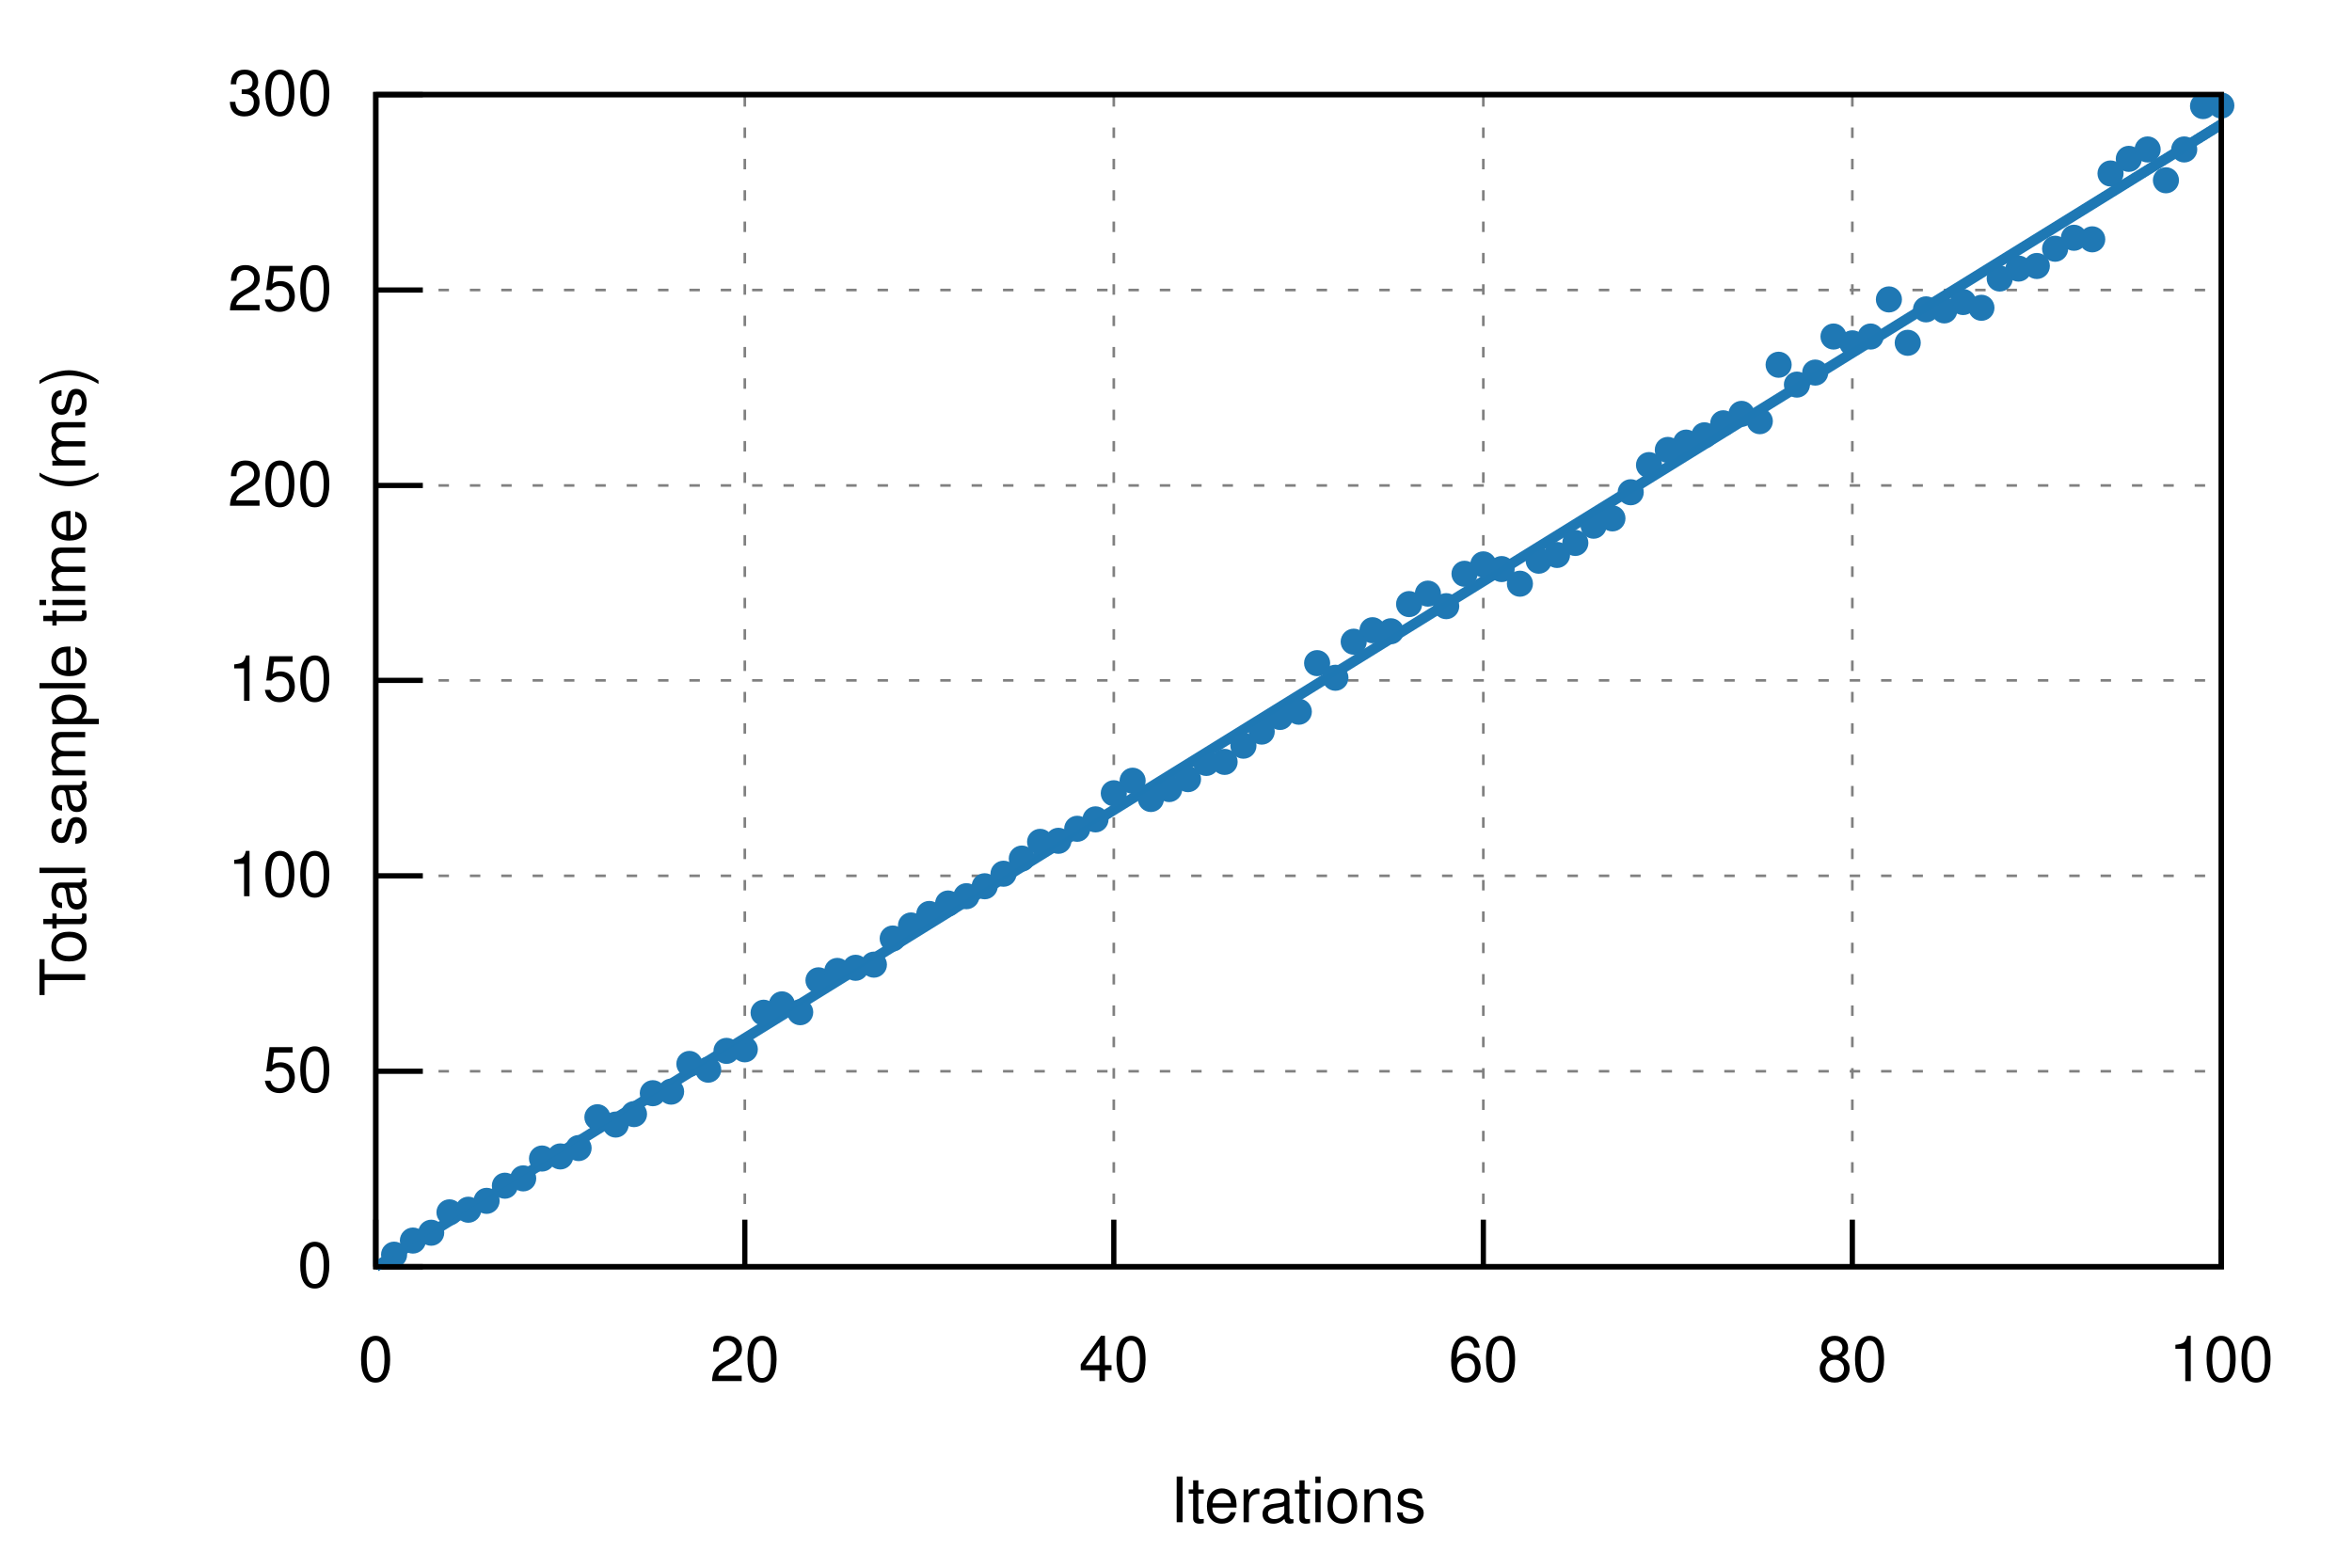
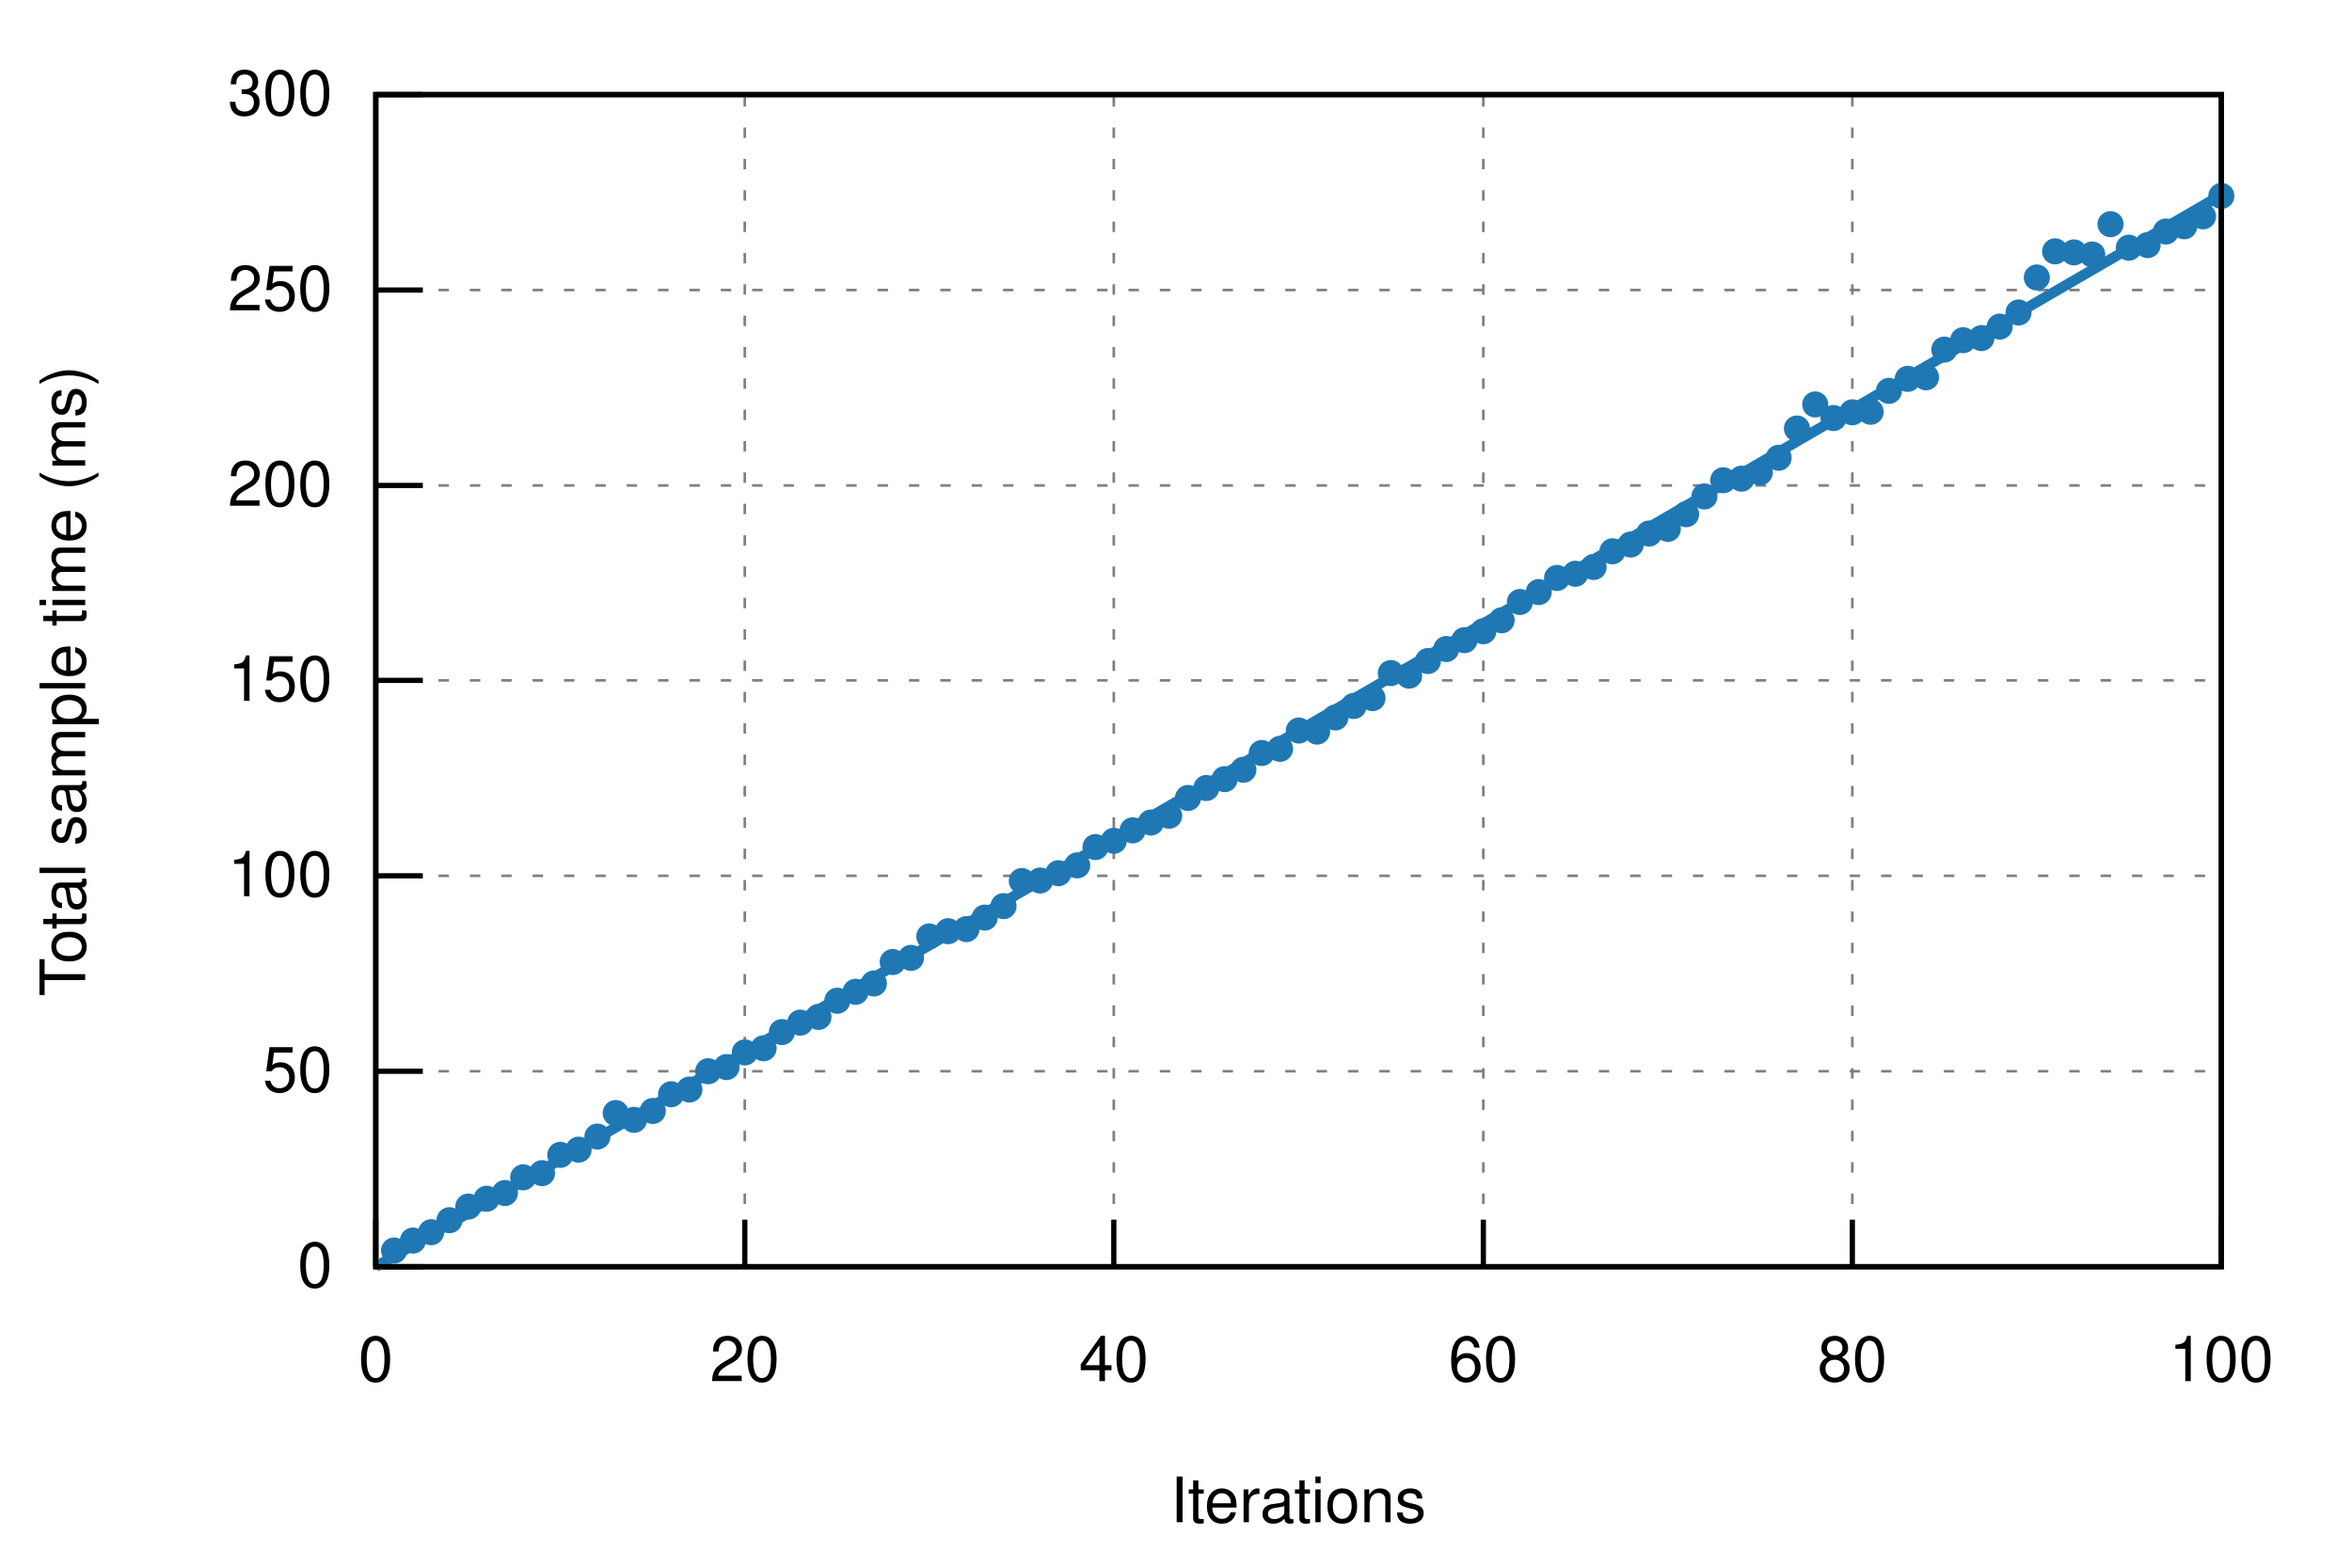
<svg xmlns="http://www.w3.org/2000/svg" xmlns:xlink="http://www.w3.org/1999/xlink" viewBox="0 0 450 300">
  <g id="gnuplot_canvas">
    <rect x="0" y="0" width="450" height="300" fill="none" />
    <defs>
      <circle id="gpDot" r="0.5" stroke-width="0.5" stroke="currentColor" />
      <path id="gpPt0" stroke-width="0.222" stroke="currentColor" d="M-1,0 h2 M0,-1 v2" />
      <path id="gpPt1" stroke-width="0.222" stroke="currentColor" d="M-1,-1 L1,1 M1,-1 L-1,1" />
      <path id="gpPt2" stroke-width="0.222" stroke="currentColor" d="M-1,0 L1,0 M0,-1 L0,1 M-1,-1 L1,1 M-1,1 L1,-1" />
      <rect id="gpPt3" stroke-width="0.222" stroke="currentColor" x="-1" y="-1" width="2" height="2" />
      <rect id="gpPt4" stroke-width="0.222" stroke="currentColor" fill="currentColor" x="-1" y="-1" width="2" height="2" />
      <circle id="gpPt5" stroke-width="0.222" stroke="currentColor" cx="0" cy="0" r="1" />
      <use xlink:href="#gpPt5" id="gpPt6" fill="currentColor" stroke="none" />
      <path id="gpPt7" stroke-width="0.222" stroke="currentColor" d="M0,-1.33 L-1.33,0.67 L1.33,0.67 z" />
      <use xlink:href="#gpPt7" id="gpPt8" fill="currentColor" stroke="none" />
      <use xlink:href="#gpPt7" id="gpPt9" stroke="currentColor" transform="rotate(180)" />
      <use xlink:href="#gpPt9" id="gpPt10" fill="currentColor" stroke="none" />
      <use xlink:href="#gpPt3" id="gpPt11" stroke="currentColor" transform="rotate(45)" />
      <use xlink:href="#gpPt11" id="gpPt12" fill="currentColor" stroke="none" />
      <path id="gpPt13" stroke-width="0.222" stroke="currentColor" d="M0,1.330 L1.265,0.411 L0.782,-1.067 L-0.782,-1.076 L-1.265,0.411 z" />
      <use xlink:href="#gpPt13" id="gpPt14" fill="currentColor" stroke="none" />
      <filter id="textbox" filterUnits="objectBoundingBox" x="0" y="0" height="1" width="1">
        <feFlood flood-color="white" flood-opacity="1" result="bgnd" />
        <feComposite in="SourceGraphic" in2="bgnd" operator="atop" />
      </filter>
      <filter id="greybox" filterUnits="objectBoundingBox" x="0" y="0" height="1" width="1">
        <feFlood flood-color="lightgrey" flood-opacity="1" result="grey" />
        <feComposite in="SourceGraphic" in2="grey" operator="atop" />
      </filter>
    </defs>
    <g fill="none" color="white" stroke="currentColor" stroke-width="1.00" stroke-linecap="butt" stroke-linejoin="miter">
</g>
    <g fill="none" color="black" stroke="currentColor" stroke-width="1.00" stroke-linecap="butt" stroke-linejoin="miter">
</g>
    <g fill="none" color="black" stroke="black" stroke-width="0.50" stroke-linecap="butt" stroke-linejoin="miter">
</g>
    <g fill="none" color="gray" stroke="currentColor" stroke-width="0.50" stroke-linecap="butt" stroke-linejoin="miter">
      <path stroke="gray" stroke-dasharray="2,4" class="gridline" d="M71.9,242.4 L425.0,242.4  " />
    </g>
    <g fill="none" color="gray" stroke="gray" stroke-width="1.00" stroke-linecap="butt" stroke-linejoin="miter">
</g>
    <g fill="none" color="black" stroke="currentColor" stroke-width="1.00" stroke-linecap="butt" stroke-linejoin="miter">
      <path stroke="black" d="M71.9,242.4 L80.9,242.4  " />
      <g transform="translate(63.6,246.3)" stroke="none" fill="black" font-family="Helvetica" font-size="12.00" text-anchor="end">
        <text>
          <tspan font-family="Helvetica"> 0</tspan>
        </text>
      </g>
    </g>
    <g fill="none" color="black" stroke="currentColor" stroke-width="1.00" stroke-linecap="butt" stroke-linejoin="miter">
</g>
    <g fill="none" color="black" stroke="black" stroke-width="0.50" stroke-linecap="butt" stroke-linejoin="miter">
</g>
    <g fill="none" color="gray" stroke="currentColor" stroke-width="0.50" stroke-linecap="butt" stroke-linejoin="miter">
      <path stroke="gray" stroke-dasharray="2,4" class="gridline" d="M71.9,205.0 L425.0,205.0  " />
    </g>
    <g fill="none" color="gray" stroke="gray" stroke-width="1.00" stroke-linecap="butt" stroke-linejoin="miter">
</g>
    <g fill="none" color="black" stroke="currentColor" stroke-width="1.00" stroke-linecap="butt" stroke-linejoin="miter">
      <path stroke="black" d="M71.9,205.0 L80.9,205.0  " />
      <g transform="translate(63.6,208.9)" stroke="none" fill="black" font-family="Helvetica" font-size="12.00" text-anchor="end">
        <text>
          <tspan font-family="Helvetica"> 50</tspan>
        </text>
      </g>
    </g>
    <g fill="none" color="black" stroke="currentColor" stroke-width="1.00" stroke-linecap="butt" stroke-linejoin="miter">
</g>
    <g fill="none" color="black" stroke="black" stroke-width="0.50" stroke-linecap="butt" stroke-linejoin="miter">
</g>
    <g fill="none" color="gray" stroke="currentColor" stroke-width="0.50" stroke-linecap="butt" stroke-linejoin="miter">
      <path stroke="gray" stroke-dasharray="2,4" class="gridline" d="M71.9,167.6 L425.0,167.6  " />
    </g>
    <g fill="none" color="gray" stroke="gray" stroke-width="1.00" stroke-linecap="butt" stroke-linejoin="miter">
</g>
    <g fill="none" color="black" stroke="currentColor" stroke-width="1.00" stroke-linecap="butt" stroke-linejoin="miter">
      <path stroke="black" d="M71.9,167.6 L80.9,167.6  " />
      <g transform="translate(63.6,171.5)" stroke="none" fill="black" font-family="Helvetica" font-size="12.00" text-anchor="end">
        <text>
          <tspan font-family="Helvetica"> 100</tspan>
        </text>
      </g>
    </g>
    <g fill="none" color="black" stroke="currentColor" stroke-width="1.00" stroke-linecap="butt" stroke-linejoin="miter">
</g>
    <g fill="none" color="black" stroke="black" stroke-width="0.50" stroke-linecap="butt" stroke-linejoin="miter">
</g>
    <g fill="none" color="gray" stroke="currentColor" stroke-width="0.50" stroke-linecap="butt" stroke-linejoin="miter">
      <path stroke="gray" stroke-dasharray="2,4" class="gridline" d="M71.9,130.2 L425.0,130.2  " />
    </g>
    <g fill="none" color="gray" stroke="gray" stroke-width="1.00" stroke-linecap="butt" stroke-linejoin="miter">
</g>
    <g fill="none" color="black" stroke="currentColor" stroke-width="1.00" stroke-linecap="butt" stroke-linejoin="miter">
      <path stroke="black" d="M71.9,130.2 L80.9,130.2  " />
      <g transform="translate(63.6,134.1)" stroke="none" fill="black" font-family="Helvetica" font-size="12.00" text-anchor="end">
        <text>
          <tspan font-family="Helvetica"> 150</tspan>
        </text>
      </g>
    </g>
    <g fill="none" color="black" stroke="currentColor" stroke-width="1.00" stroke-linecap="butt" stroke-linejoin="miter">
</g>
    <g fill="none" color="black" stroke="black" stroke-width="0.50" stroke-linecap="butt" stroke-linejoin="miter">
</g>
    <g fill="none" color="gray" stroke="currentColor" stroke-width="0.50" stroke-linecap="butt" stroke-linejoin="miter">
      <path stroke="gray" stroke-dasharray="2,4" class="gridline" d="M71.9,92.9 L425.0,92.9  " />
    </g>
    <g fill="none" color="gray" stroke="gray" stroke-width="1.00" stroke-linecap="butt" stroke-linejoin="miter">
</g>
    <g fill="none" color="black" stroke="currentColor" stroke-width="1.00" stroke-linecap="butt" stroke-linejoin="miter">
      <path stroke="black" d="M71.9,92.9 L80.9,92.9  " />
      <g transform="translate(63.6,96.8)" stroke="none" fill="black" font-family="Helvetica" font-size="12.00" text-anchor="end">
        <text>
          <tspan font-family="Helvetica"> 200</tspan>
        </text>
      </g>
    </g>
    <g fill="none" color="black" stroke="currentColor" stroke-width="1.00" stroke-linecap="butt" stroke-linejoin="miter">
</g>
    <g fill="none" color="black" stroke="black" stroke-width="0.50" stroke-linecap="butt" stroke-linejoin="miter">
</g>
    <g fill="none" color="gray" stroke="currentColor" stroke-width="0.50" stroke-linecap="butt" stroke-linejoin="miter">
      <path stroke="gray" stroke-dasharray="2,4" class="gridline" d="M71.9,55.5 L425.0,55.5  " />
    </g>
    <g fill="none" color="gray" stroke="gray" stroke-width="1.00" stroke-linecap="butt" stroke-linejoin="miter">
</g>
    <g fill="none" color="black" stroke="currentColor" stroke-width="1.00" stroke-linecap="butt" stroke-linejoin="miter">
      <path stroke="black" d="M71.9,55.5 L80.9,55.5  " />
      <g transform="translate(63.6,59.4)" stroke="none" fill="black" font-family="Helvetica" font-size="12.00" text-anchor="end">
        <text>
          <tspan font-family="Helvetica"> 250</tspan>
        </text>
      </g>
    </g>
    <g fill="none" color="black" stroke="currentColor" stroke-width="1.00" stroke-linecap="butt" stroke-linejoin="miter">
</g>
    <g fill="none" color="black" stroke="black" stroke-width="0.50" stroke-linecap="butt" stroke-linejoin="miter">
</g>
    <g fill="none" color="gray" stroke="currentColor" stroke-width="0.50" stroke-linecap="butt" stroke-linejoin="miter">
      <path stroke="gray" stroke-dasharray="2,4" class="gridline" d="M71.9,18.1 L425.0,18.1  " />
    </g>
    <g fill="none" color="gray" stroke="gray" stroke-width="1.00" stroke-linecap="butt" stroke-linejoin="miter">
</g>
    <g fill="none" color="black" stroke="currentColor" stroke-width="1.00" stroke-linecap="butt" stroke-linejoin="miter">
      <path stroke="black" d="M71.9,18.1 L80.9,18.1  " />
      <g transform="translate(63.6,22.0)" stroke="none" fill="black" font-family="Helvetica" font-size="12.00" text-anchor="end">
        <text>
          <tspan font-family="Helvetica"> 300</tspan>
        </text>
      </g>
    </g>
    <g fill="none" color="black" stroke="currentColor" stroke-width="1.00" stroke-linecap="butt" stroke-linejoin="miter">
</g>
    <g fill="none" color="black" stroke="black" stroke-width="0.50" stroke-linecap="butt" stroke-linejoin="miter">
</g>
    <g fill="none" color="gray" stroke="currentColor" stroke-width="0.50" stroke-linecap="butt" stroke-linejoin="miter">
      <path stroke="gray" stroke-dasharray="2,4" class="gridline" d="M71.9,242.4 L71.9,18.1  " />
    </g>
    <g fill="none" color="gray" stroke="gray" stroke-width="1.00" stroke-linecap="butt" stroke-linejoin="miter">
</g>
    <g fill="none" color="black" stroke="currentColor" stroke-width="1.00" stroke-linecap="butt" stroke-linejoin="miter">
      <path stroke="black" d="M71.9,242.4 L71.9,233.4  " />
      <g transform="translate(71.9,264.3)" stroke="none" fill="black" font-family="Helvetica" font-size="12.00" text-anchor="middle">
        <text>
          <tspan font-family="Helvetica"> 0</tspan>
        </text>
      </g>
    </g>
    <g fill="none" color="black" stroke="currentColor" stroke-width="1.00" stroke-linecap="butt" stroke-linejoin="miter">
</g>
    <g fill="none" color="black" stroke="black" stroke-width="0.50" stroke-linecap="butt" stroke-linejoin="miter">
</g>
    <g fill="none" color="gray" stroke="currentColor" stroke-width="0.50" stroke-linecap="butt" stroke-linejoin="miter">
      <path stroke="gray" stroke-dasharray="2,4" class="gridline" d="M142.5,242.4 L142.5,18.1  " />
    </g>
    <g fill="none" color="gray" stroke="gray" stroke-width="1.00" stroke-linecap="butt" stroke-linejoin="miter">
</g>
    <g fill="none" color="black" stroke="currentColor" stroke-width="1.00" stroke-linecap="butt" stroke-linejoin="miter">
      <path stroke="black" d="M142.5,242.4 L142.5,233.4  " />
      <g transform="translate(142.5,264.3)" stroke="none" fill="black" font-family="Helvetica" font-size="12.00" text-anchor="middle">
        <text>
          <tspan font-family="Helvetica"> 20</tspan>
        </text>
      </g>
    </g>
    <g fill="none" color="black" stroke="currentColor" stroke-width="1.00" stroke-linecap="butt" stroke-linejoin="miter">
</g>
    <g fill="none" color="black" stroke="black" stroke-width="0.50" stroke-linecap="butt" stroke-linejoin="miter">
</g>
    <g fill="none" color="gray" stroke="currentColor" stroke-width="0.50" stroke-linecap="butt" stroke-linejoin="miter">
      <path stroke="gray" stroke-dasharray="2,4" class="gridline" d="M213.1,242.4 L213.1,18.1  " />
    </g>
    <g fill="none" color="gray" stroke="gray" stroke-width="1.00" stroke-linecap="butt" stroke-linejoin="miter">
</g>
    <g fill="none" color="black" stroke="currentColor" stroke-width="1.00" stroke-linecap="butt" stroke-linejoin="miter">
      <path stroke="black" d="M213.1,242.4 L213.1,233.4  " />
      <g transform="translate(213.1,264.3)" stroke="none" fill="black" font-family="Helvetica" font-size="12.00" text-anchor="middle">
        <text>
          <tspan font-family="Helvetica"> 40</tspan>
        </text>
      </g>
    </g>
    <g fill="none" color="black" stroke="currentColor" stroke-width="1.00" stroke-linecap="butt" stroke-linejoin="miter">
</g>
    <g fill="none" color="black" stroke="black" stroke-width="0.50" stroke-linecap="butt" stroke-linejoin="miter">
</g>
    <g fill="none" color="gray" stroke="currentColor" stroke-width="0.50" stroke-linecap="butt" stroke-linejoin="miter">
      <path stroke="gray" stroke-dasharray="2,4" class="gridline" d="M283.8,242.4 L283.8,18.1  " />
    </g>
    <g fill="none" color="gray" stroke="gray" stroke-width="1.00" stroke-linecap="butt" stroke-linejoin="miter">
</g>
    <g fill="none" color="black" stroke="currentColor" stroke-width="1.00" stroke-linecap="butt" stroke-linejoin="miter">
      <path stroke="black" d="M283.8,242.4 L283.8,233.4  " />
      <g transform="translate(283.8,264.3)" stroke="none" fill="black" font-family="Helvetica" font-size="12.00" text-anchor="middle">
        <text>
          <tspan font-family="Helvetica"> 60</tspan>
        </text>
      </g>
    </g>
    <g fill="none" color="black" stroke="currentColor" stroke-width="1.00" stroke-linecap="butt" stroke-linejoin="miter">
</g>
    <g fill="none" color="black" stroke="black" stroke-width="0.50" stroke-linecap="butt" stroke-linejoin="miter">
</g>
    <g fill="none" color="gray" stroke="currentColor" stroke-width="0.50" stroke-linecap="butt" stroke-linejoin="miter">
      <path stroke="gray" stroke-dasharray="2,4" class="gridline" d="M354.4,242.4 L354.4,18.1  " />
    </g>
    <g fill="none" color="gray" stroke="gray" stroke-width="1.00" stroke-linecap="butt" stroke-linejoin="miter">
</g>
    <g fill="none" color="black" stroke="currentColor" stroke-width="1.00" stroke-linecap="butt" stroke-linejoin="miter">
      <path stroke="black" d="M354.4,242.4 L354.4,233.4  " />
      <g transform="translate(354.4,264.3)" stroke="none" fill="black" font-family="Helvetica" font-size="12.00" text-anchor="middle">
        <text>
          <tspan font-family="Helvetica"> 80</tspan>
        </text>
      </g>
    </g>
    <g fill="none" color="black" stroke="currentColor" stroke-width="1.00" stroke-linecap="butt" stroke-linejoin="miter">
</g>
    <g fill="none" color="black" stroke="black" stroke-width="0.50" stroke-linecap="butt" stroke-linejoin="miter">
</g>
    <g fill="none" color="gray" stroke="currentColor" stroke-width="0.50" stroke-linecap="butt" stroke-linejoin="miter">
      <path stroke="gray" stroke-dasharray="2,4" class="gridline" d="M425.0,242.4 L425.0,18.1  " />
    </g>
    <g fill="none" color="gray" stroke="gray" stroke-width="1.00" stroke-linecap="butt" stroke-linejoin="miter">
</g>
    <g fill="none" color="black" stroke="currentColor" stroke-width="1.00" stroke-linecap="butt" stroke-linejoin="miter">
      <path stroke="black" d="M425.0,242.4 L425.0,233.4  " />
      <g transform="translate(425.0,264.3)" stroke="none" fill="black" font-family="Helvetica" font-size="12.00" text-anchor="middle">
        <text>
          <tspan font-family="Helvetica"> 100</tspan>
        </text>
      </g>
    </g>
    <g fill="none" color="black" stroke="currentColor" stroke-width="1.00" stroke-linecap="butt" stroke-linejoin="miter">
</g>
    <g fill="none" color="black" stroke="currentColor" stroke-width="1.00" stroke-linecap="butt" stroke-linejoin="miter">
      <path stroke="black" d="M71.9,18.1 L71.9,242.4 L425.0,242.4 L425.0,18.1 L71.9,18.1 Z  " />
    </g>
    <g fill="none" color="black" stroke="currentColor" stroke-width="1.00" stroke-linecap="butt" stroke-linejoin="miter">
      <g transform="translate(16.3,130.3) rotate(270)" stroke="none" fill="black" font-family="Helvetica" font-size="12.00" text-anchor="middle">
        <text>
          <tspan font-family="Helvetica">Total sample time (ms)</tspan>
        </text>
      </g>
    </g>
    <g fill="none" color="black" stroke="currentColor" stroke-width="1.00" stroke-linecap="butt" stroke-linejoin="miter">
      <g transform="translate(248.4,291.3)" stroke="none" fill="black" font-family="Helvetica" font-size="12.00" text-anchor="middle">
        <text>
          <tspan font-family="Helvetica">Iterations</tspan>
        </text>
      </g>
    </g>
    <g fill="none" color="black" stroke="currentColor" stroke-width="1.00" stroke-linecap="butt" stroke-linejoin="miter">
</g>
    <g id="gnuplot_plot_1">
      <g fill="none" color="black" stroke="currentColor" stroke-width="1.00" stroke-linecap="butt" stroke-linejoin="miter">
-         <use xlink:href="#gpPt6" transform="translate(75.4,240.1) scale(2.25)" color="rgb( 31, 120, 180)" />
+         <use xlink:href="#gpPt6" transform="translate(75.4,239.3) scale(2.25)" color="rgb( 31, 120, 180)" />
        <use xlink:href="#gpPt6" transform="translate(79.0,237.4) scale(2.25)" color="rgb( 31, 120, 180)" />
-         <use xlink:href="#gpPt6" transform="translate(82.5,235.9) scale(2.25)" color="rgb( 31, 120, 180)" />
-         <use xlink:href="#gpPt6" transform="translate(86.0,232.0) scale(2.25)" color="rgb( 31, 120, 180)" />
-         <use xlink:href="#gpPt6" transform="translate(89.6,231.5) scale(2.25)" color="rgb( 31, 120, 180)" />
-         <use xlink:href="#gpPt6" transform="translate(93.1,229.8) scale(2.25)" color="rgb( 31, 120, 180)" />
-         <use xlink:href="#gpPt6" transform="translate(96.6,226.9) scale(2.25)" color="rgb( 31, 120, 180)" />
-         <use xlink:href="#gpPt6" transform="translate(100.1,225.5) scale(2.25)" color="rgb( 31, 120, 180)" />
-         <use xlink:href="#gpPt6" transform="translate(103.7,221.7) scale(2.25)" color="rgb( 31, 120, 180)" />
-         <use xlink:href="#gpPt6" transform="translate(107.2,221.3) scale(2.25)" color="rgb( 31, 120, 180)" />
-         <use xlink:href="#gpPt6" transform="translate(110.7,219.7) scale(2.25)" color="rgb( 31, 120, 180)" />
-         <use xlink:href="#gpPt6" transform="translate(114.3,213.8) scale(2.25)" color="rgb( 31, 120, 180)" />
-         <use xlink:href="#gpPt6" transform="translate(117.8,215.2) scale(2.25)" color="rgb( 31, 120, 180)" />
-         <use xlink:href="#gpPt6" transform="translate(121.3,213.2) scale(2.25)" color="rgb( 31, 120, 180)" />
-         <use xlink:href="#gpPt6" transform="translate(124.9,209.2) scale(2.25)" color="rgb( 31, 120, 180)" />
-         <use xlink:href="#gpPt6" transform="translate(128.4,208.9) scale(2.25)" color="rgb( 31, 120, 180)" />
-         <use xlink:href="#gpPt6" transform="translate(131.9,203.6) scale(2.25)" color="rgb( 31, 120, 180)" />
-         <use xlink:href="#gpPt6" transform="translate(135.5,204.7) scale(2.25)" color="rgb( 31, 120, 180)" />
-         <use xlink:href="#gpPt6" transform="translate(139.0,201.1) scale(2.25)" color="rgb( 31, 120, 180)" />
-         <use xlink:href="#gpPt6" transform="translate(142.5,200.8) scale(2.25)" color="rgb( 31, 120, 180)" />
-         <use xlink:href="#gpPt6" transform="translate(146.1,193.8) scale(2.25)" color="rgb( 31, 120, 180)" />
-         <use xlink:href="#gpPt6" transform="translate(149.6,192.2) scale(2.25)" color="rgb( 31, 120, 180)" />
-         <use xlink:href="#gpPt6" transform="translate(153.1,193.7) scale(2.25)" color="rgb( 31, 120, 180)" />
-         <use xlink:href="#gpPt6" transform="translate(156.6,187.6) scale(2.25)" color="rgb( 31, 120, 180)" />
-         <use xlink:href="#gpPt6" transform="translate(160.2,185.8) scale(2.25)" color="rgb( 31, 120, 180)" />
-         <use xlink:href="#gpPt6" transform="translate(163.7,185.2) scale(2.25)" color="rgb( 31, 120, 180)" />
-         <use xlink:href="#gpPt6" transform="translate(167.2,184.6) scale(2.25)" color="rgb( 31, 120, 180)" />
-         <use xlink:href="#gpPt6" transform="translate(170.8,179.6) scale(2.25)" color="rgb( 31, 120, 180)" />
-         <use xlink:href="#gpPt6" transform="translate(174.3,177.1) scale(2.25)" color="rgb( 31, 120, 180)" />
-         <use xlink:href="#gpPt6" transform="translate(177.8,174.9) scale(2.25)" color="rgb( 31, 120, 180)" />
-         <use xlink:href="#gpPt6" transform="translate(181.4,172.9) scale(2.25)" color="rgb( 31, 120, 180)" />
-         <use xlink:href="#gpPt6" transform="translate(184.9,171.5) scale(2.25)" color="rgb( 31, 120, 180)" />
-         <use xlink:href="#gpPt6" transform="translate(188.4,169.6) scale(2.25)" color="rgb( 31, 120, 180)" />
-         <use xlink:href="#gpPt6" transform="translate(192.0,167.2) scale(2.25)" color="rgb( 31, 120, 180)" />
-         <use xlink:href="#gpPt6" transform="translate(195.5,164.3) scale(2.25)" color="rgb( 31, 120, 180)" />
-         <use xlink:href="#gpPt6" transform="translate(199.0,161.1) scale(2.25)" color="rgb( 31, 120, 180)" />
-         <use xlink:href="#gpPt6" transform="translate(202.5,160.9) scale(2.25)" color="rgb( 31, 120, 180)" />
-         <use xlink:href="#gpPt6" transform="translate(206.1,158.6) scale(2.25)" color="rgb( 31, 120, 180)" />
-         <use xlink:href="#gpPt6" transform="translate(209.6,156.8) scale(2.25)" color="rgb( 31, 120, 180)" />
-         <use xlink:href="#gpPt6" transform="translate(213.1,151.8) scale(2.25)" color="rgb( 31, 120, 180)" />
-         <use xlink:href="#gpPt6" transform="translate(216.7,149.4) scale(2.25)" color="rgb( 31, 120, 180)" />
-         <use xlink:href="#gpPt6" transform="translate(220.2,152.9) scale(2.25)" color="rgb( 31, 120, 180)" />
-         <use xlink:href="#gpPt6" transform="translate(223.7,151.0) scale(2.25)" color="rgb( 31, 120, 180)" />
-         <use xlink:href="#gpPt6" transform="translate(227.3,149.1) scale(2.25)" color="rgb( 31, 120, 180)" />
-         <use xlink:href="#gpPt6" transform="translate(230.8,146.0) scale(2.25)" color="rgb( 31, 120, 180)" />
-         <use xlink:href="#gpPt6" transform="translate(234.3,145.8) scale(2.25)" color="rgb( 31, 120, 180)" />
-         <use xlink:href="#gpPt6" transform="translate(237.9,142.7) scale(2.25)" color="rgb( 31, 120, 180)" />
-         <use xlink:href="#gpPt6" transform="translate(241.4,140.0) scale(2.25)" color="rgb( 31, 120, 180)" />
-         <use xlink:href="#gpPt6" transform="translate(244.9,137.2) scale(2.25)" color="rgb( 31, 120, 180)" />
-         <use xlink:href="#gpPt6" transform="translate(248.5,136.2) scale(2.25)" color="rgb( 31, 120, 180)" />
-         <use xlink:href="#gpPt6" transform="translate(252.0,126.9) scale(2.25)" color="rgb( 31, 120, 180)" />
-         <use xlink:href="#gpPt6" transform="translate(255.5,129.7) scale(2.25)" color="rgb( 31, 120, 180)" />
-         <use xlink:href="#gpPt6" transform="translate(259.0,122.8) scale(2.25)" color="rgb( 31, 120, 180)" />
-         <use xlink:href="#gpPt6" transform="translate(262.6,120.6) scale(2.25)" color="rgb( 31, 120, 180)" />
-         <use xlink:href="#gpPt6" transform="translate(266.1,120.8) scale(2.25)" color="rgb( 31, 120, 180)" />
-         <use xlink:href="#gpPt6" transform="translate(269.6,115.6) scale(2.25)" color="rgb( 31, 120, 180)" />
-         <use xlink:href="#gpPt6" transform="translate(273.2,113.6) scale(2.25)" color="rgb( 31, 120, 180)" />
-         <use xlink:href="#gpPt6" transform="translate(276.7,116.0) scale(2.25)" color="rgb( 31, 120, 180)" />
-         <use xlink:href="#gpPt6" transform="translate(280.2,109.8) scale(2.25)" color="rgb( 31, 120, 180)" />
-         <use xlink:href="#gpPt6" transform="translate(283.8,108.0) scale(2.25)" color="rgb( 31, 120, 180)" />
-         <use xlink:href="#gpPt6" transform="translate(287.3,108.9) scale(2.25)" color="rgb( 31, 120, 180)" />
-         <use xlink:href="#gpPt6" transform="translate(290.8,111.7) scale(2.25)" color="rgb( 31, 120, 180)" />
-         <use xlink:href="#gpPt6" transform="translate(294.4,107.3) scale(2.25)" color="rgb( 31, 120, 180)" />
-         <use xlink:href="#gpPt6" transform="translate(297.9,106.2) scale(2.25)" color="rgb( 31, 120, 180)" />
-         <use xlink:href="#gpPt6" transform="translate(301.4,103.9) scale(2.25)" color="rgb( 31, 120, 180)" />
-         <use xlink:href="#gpPt6" transform="translate(304.9,100.6) scale(2.25)" color="rgb( 31, 120, 180)" />
-         <use xlink:href="#gpPt6" transform="translate(308.5,99.2) scale(2.25)" color="rgb( 31, 120, 180)" />
-         <use xlink:href="#gpPt6" transform="translate(312.0,94.2) scale(2.25)" color="rgb( 31, 120, 180)" />
-         <use xlink:href="#gpPt6" transform="translate(315.5,89.0) scale(2.25)" color="rgb( 31, 120, 180)" />
-         <use xlink:href="#gpPt6" transform="translate(319.1,86.1) scale(2.25)" color="rgb( 31, 120, 180)" />
-         <use xlink:href="#gpPt6" transform="translate(322.6,84.7) scale(2.25)" color="rgb( 31, 120, 180)" />
-         <use xlink:href="#gpPt6" transform="translate(326.1,83.3) scale(2.25)" color="rgb( 31, 120, 180)" />
-         <use xlink:href="#gpPt6" transform="translate(329.7,81.0) scale(2.25)" color="rgb( 31, 120, 180)" />
-         <use xlink:href="#gpPt6" transform="translate(333.2,79.2) scale(2.25)" color="rgb( 31, 120, 180)" />
-         <use xlink:href="#gpPt6" transform="translate(336.7,80.6) scale(2.25)" color="rgb( 31, 120, 180)" />
-         <use xlink:href="#gpPt6" transform="translate(340.3,69.8) scale(2.25)" color="rgb( 31, 120, 180)" />
-         <use xlink:href="#gpPt6" transform="translate(343.8,73.6) scale(2.25)" color="rgb( 31, 120, 180)" />
-         <use xlink:href="#gpPt6" transform="translate(347.3,71.3) scale(2.25)" color="rgb( 31, 120, 180)" />
-         <use xlink:href="#gpPt6" transform="translate(350.8,64.4) scale(2.25)" color="rgb( 31, 120, 180)" />
-         <use xlink:href="#gpPt6" transform="translate(354.4,65.7) scale(2.25)" color="rgb( 31, 120, 180)" />
-         <use xlink:href="#gpPt6" transform="translate(357.9,64.4) scale(2.25)" color="rgb( 31, 120, 180)" />
-         <use xlink:href="#gpPt6" transform="translate(361.4,57.3) scale(2.25)" color="rgb( 31, 120, 180)" />
-         <use xlink:href="#gpPt6" transform="translate(365.0,65.6) scale(2.25)" color="rgb( 31, 120, 180)" />
-         <use xlink:href="#gpPt6" transform="translate(368.5,59.2) scale(2.25)" color="rgb( 31, 120, 180)" />
-         <use xlink:href="#gpPt6" transform="translate(372.0,59.4) scale(2.25)" color="rgb( 31, 120, 180)" />
-         <use xlink:href="#gpPt6" transform="translate(375.6,57.8) scale(2.25)" color="rgb( 31, 120, 180)" />
-         <use xlink:href="#gpPt6" transform="translate(379.1,58.9) scale(2.25)" color="rgb( 31, 120, 180)" />
-         <use xlink:href="#gpPt6" transform="translate(382.6,53.3) scale(2.25)" color="rgb( 31, 120, 180)" />
-         <use xlink:href="#gpPt6" transform="translate(386.2,51.4) scale(2.25)" color="rgb( 31, 120, 180)" />
-         <use xlink:href="#gpPt6" transform="translate(389.7,50.9) scale(2.25)" color="rgb( 31, 120, 180)" />
-         <use xlink:href="#gpPt6" transform="translate(393.2,47.6) scale(2.25)" color="rgb( 31, 120, 180)" />
-         <use xlink:href="#gpPt6" transform="translate(396.8,45.5) scale(2.25)" color="rgb( 31, 120, 180)" />
-         <use xlink:href="#gpPt6" transform="translate(400.3,45.8) scale(2.25)" color="rgb( 31, 120, 180)" />
-         <use xlink:href="#gpPt6" transform="translate(403.8,33.2) scale(2.25)" color="rgb( 31, 120, 180)" />
-         <use xlink:href="#gpPt6" transform="translate(407.3,30.4) scale(2.25)" color="rgb( 31, 120, 180)" />
-         <use xlink:href="#gpPt6" transform="translate(410.9,28.6) scale(2.25)" color="rgb( 31, 120, 180)" />
-         <use xlink:href="#gpPt6" transform="translate(414.4,34.5) scale(2.25)" color="rgb( 31, 120, 180)" />
-         <use xlink:href="#gpPt6" transform="translate(417.9,28.6) scale(2.25)" color="rgb( 31, 120, 180)" />
-         <use xlink:href="#gpPt6" transform="translate(421.5,20.3) scale(2.25)" color="rgb( 31, 120, 180)" />
-         <use xlink:href="#gpPt6" transform="translate(425.0,20.2) scale(2.25)" color="rgb( 31, 120, 180)" />
+         <use xlink:href="#gpPt6" transform="translate(82.5,235.8) scale(2.25)" color="rgb( 31, 120, 180)" />
+         <use xlink:href="#gpPt6" transform="translate(86.0,233.5) scale(2.25)" color="rgb( 31, 120, 180)" />
+         <use xlink:href="#gpPt6" transform="translate(89.6,230.9) scale(2.25)" color="rgb( 31, 120, 180)" />
+         <use xlink:href="#gpPt6" transform="translate(93.1,229.4) scale(2.25)" color="rgb( 31, 120, 180)" />
+         <use xlink:href="#gpPt6" transform="translate(96.6,228.3) scale(2.25)" color="rgb( 31, 120, 180)" />
+         <use xlink:href="#gpPt6" transform="translate(100.1,225.3) scale(2.25)" color="rgb( 31, 120, 180)" />
+         <use xlink:href="#gpPt6" transform="translate(103.7,224.5) scale(2.25)" color="rgb( 31, 120, 180)" />
+         <use xlink:href="#gpPt6" transform="translate(107.2,221.0) scale(2.25)" color="rgb( 31, 120, 180)" />
+         <use xlink:href="#gpPt6" transform="translate(110.7,220.0) scale(2.25)" color="rgb( 31, 120, 180)" />
+         <use xlink:href="#gpPt6" transform="translate(114.3,217.5) scale(2.25)" color="rgb( 31, 120, 180)" />
+         <use xlink:href="#gpPt6" transform="translate(117.8,213.0) scale(2.25)" color="rgb( 31, 120, 180)" />
+         <use xlink:href="#gpPt6" transform="translate(121.3,214.3) scale(2.25)" color="rgb( 31, 120, 180)" />
+         <use xlink:href="#gpPt6" transform="translate(124.9,212.6) scale(2.25)" color="rgb( 31, 120, 180)" />
+         <use xlink:href="#gpPt6" transform="translate(128.4,209.4) scale(2.25)" color="rgb( 31, 120, 180)" />
+         <use xlink:href="#gpPt6" transform="translate(131.9,208.5) scale(2.25)" color="rgb( 31, 120, 180)" />
+         <use xlink:href="#gpPt6" transform="translate(135.5,205.0) scale(2.25)" color="rgb( 31, 120, 180)" />
+         <use xlink:href="#gpPt6" transform="translate(139.0,204.2) scale(2.25)" color="rgb( 31, 120, 180)" />
+         <use xlink:href="#gpPt6" transform="translate(142.5,201.4) scale(2.25)" color="rgb( 31, 120, 180)" />
+         <use xlink:href="#gpPt6" transform="translate(146.1,200.6) scale(2.25)" color="rgb( 31, 120, 180)" />
+         <use xlink:href="#gpPt6" transform="translate(149.6,197.5) scale(2.25)" color="rgb( 31, 120, 180)" />
+         <use xlink:href="#gpPt6" transform="translate(153.1,195.7) scale(2.25)" color="rgb( 31, 120, 180)" />
+         <use xlink:href="#gpPt6" transform="translate(156.6,194.6) scale(2.25)" color="rgb( 31, 120, 180)" />
+         <use xlink:href="#gpPt6" transform="translate(160.2,191.5) scale(2.25)" color="rgb( 31, 120, 180)" />
+         <use xlink:href="#gpPt6" transform="translate(163.7,189.8) scale(2.25)" color="rgb( 31, 120, 180)" />
+         <use xlink:href="#gpPt6" transform="translate(167.2,188.2) scale(2.25)" color="rgb( 31, 120, 180)" />
+         <use xlink:href="#gpPt6" transform="translate(170.8,184.1) scale(2.25)" color="rgb( 31, 120, 180)" />
+         <use xlink:href="#gpPt6" transform="translate(174.3,183.3) scale(2.25)" color="rgb( 31, 120, 180)" />
+         <use xlink:href="#gpPt6" transform="translate(177.8,179.2) scale(2.25)" color="rgb( 31, 120, 180)" />
+         <use xlink:href="#gpPt6" transform="translate(181.4,178.2) scale(2.25)" color="rgb( 31, 120, 180)" />
+         <use xlink:href="#gpPt6" transform="translate(184.9,177.8) scale(2.25)" color="rgb( 31, 120, 180)" />
+         <use xlink:href="#gpPt6" transform="translate(188.4,175.6) scale(2.25)" color="rgb( 31, 120, 180)" />
+         <use xlink:href="#gpPt6" transform="translate(192.0,173.4) scale(2.25)" color="rgb( 31, 120, 180)" />
+         <use xlink:href="#gpPt6" transform="translate(195.5,168.6) scale(2.25)" color="rgb( 31, 120, 180)" />
+         <use xlink:href="#gpPt6" transform="translate(199.0,168.5) scale(2.25)" color="rgb( 31, 120, 180)" />
+         <use xlink:href="#gpPt6" transform="translate(202.5,167.1) scale(2.25)" color="rgb( 31, 120, 180)" />
+         <use xlink:href="#gpPt6" transform="translate(206.1,165.6) scale(2.25)" color="rgb( 31, 120, 180)" />
+         <use xlink:href="#gpPt6" transform="translate(209.6,162.1) scale(2.25)" color="rgb( 31, 120, 180)" />
+         <use xlink:href="#gpPt6" transform="translate(213.1,160.9) scale(2.25)" color="rgb( 31, 120, 180)" />
+         <use xlink:href="#gpPt6" transform="translate(216.7,158.9) scale(2.25)" color="rgb( 31, 120, 180)" />
+         <use xlink:href="#gpPt6" transform="translate(220.2,157.4) scale(2.25)" color="rgb( 31, 120, 180)" />
+         <use xlink:href="#gpPt6" transform="translate(223.7,156.1) scale(2.25)" color="rgb( 31, 120, 180)" />
+         <use xlink:href="#gpPt6" transform="translate(227.3,152.7) scale(2.25)" color="rgb( 31, 120, 180)" />
+         <use xlink:href="#gpPt6" transform="translate(230.8,150.8) scale(2.25)" color="rgb( 31, 120, 180)" />
+         <use xlink:href="#gpPt6" transform="translate(234.3,149.1) scale(2.25)" color="rgb( 31, 120, 180)" />
+         <use xlink:href="#gpPt6" transform="translate(237.9,147.3) scale(2.25)" color="rgb( 31, 120, 180)" />
+         <use xlink:href="#gpPt6" transform="translate(241.4,144.1) scale(2.25)" color="rgb( 31, 120, 180)" />
+         <use xlink:href="#gpPt6" transform="translate(244.9,143.3) scale(2.25)" color="rgb( 31, 120, 180)" />
+         <use xlink:href="#gpPt6" transform="translate(248.5,139.8) scale(2.25)" color="rgb( 31, 120, 180)" />
+         <use xlink:href="#gpPt6" transform="translate(252.0,140.0) scale(2.25)" color="rgb( 31, 120, 180)" />
+         <use xlink:href="#gpPt6" transform="translate(255.5,137.3) scale(2.25)" color="rgb( 31, 120, 180)" />
+         <use xlink:href="#gpPt6" transform="translate(259.0,135.1) scale(2.25)" color="rgb( 31, 120, 180)" />
+         <use xlink:href="#gpPt6" transform="translate(262.6,133.6) scale(2.25)" color="rgb( 31, 120, 180)" />
+         <use xlink:href="#gpPt6" transform="translate(266.1,128.8) scale(2.25)" color="rgb( 31, 120, 180)" />
+         <use xlink:href="#gpPt6" transform="translate(269.6,129.3) scale(2.25)" color="rgb( 31, 120, 180)" />
+         <use xlink:href="#gpPt6" transform="translate(273.2,126.5) scale(2.25)" color="rgb( 31, 120, 180)" />
+         <use xlink:href="#gpPt6" transform="translate(276.7,124.2) scale(2.25)" color="rgb( 31, 120, 180)" />
+         <use xlink:href="#gpPt6" transform="translate(280.2,122.5) scale(2.25)" color="rgb( 31, 120, 180)" />
+         <use xlink:href="#gpPt6" transform="translate(283.8,120.8) scale(2.25)" color="rgb( 31, 120, 180)" />
+         <use xlink:href="#gpPt6" transform="translate(287.3,118.7) scale(2.25)" color="rgb( 31, 120, 180)" />
+         <use xlink:href="#gpPt6" transform="translate(290.8,115.2) scale(2.25)" color="rgb( 31, 120, 180)" />
+         <use xlink:href="#gpPt6" transform="translate(294.4,113.3) scale(2.25)" color="rgb( 31, 120, 180)" />
+         <use xlink:href="#gpPt6" transform="translate(297.9,110.6) scale(2.25)" color="rgb( 31, 120, 180)" />
+         <use xlink:href="#gpPt6" transform="translate(301.4,109.8) scale(2.25)" color="rgb( 31, 120, 180)" />
+         <use xlink:href="#gpPt6" transform="translate(304.9,108.5) scale(2.25)" color="rgb( 31, 120, 180)" />
+         <use xlink:href="#gpPt6" transform="translate(308.5,105.5) scale(2.25)" color="rgb( 31, 120, 180)" />
+         <use xlink:href="#gpPt6" transform="translate(312.0,104.2) scale(2.25)" color="rgb( 31, 120, 180)" />
+         <use xlink:href="#gpPt6" transform="translate(315.5,102.1) scale(2.25)" color="rgb( 31, 120, 180)" />
+         <use xlink:href="#gpPt6" transform="translate(319.1,101.2) scale(2.25)" color="rgb( 31, 120, 180)" />
+         <use xlink:href="#gpPt6" transform="translate(322.6,98.4) scale(2.25)" color="rgb( 31, 120, 180)" />
+         <use xlink:href="#gpPt6" transform="translate(326.1,95.0) scale(2.25)" color="rgb( 31, 120, 180)" />
+         <use xlink:href="#gpPt6" transform="translate(329.7,91.9) scale(2.25)" color="rgb( 31, 120, 180)" />
+         <use xlink:href="#gpPt6" transform="translate(333.2,91.6) scale(2.25)" color="rgb( 31, 120, 180)" />
+         <use xlink:href="#gpPt6" transform="translate(336.7,90.4) scale(2.25)" color="rgb( 31, 120, 180)" />
+         <use xlink:href="#gpPt6" transform="translate(340.3,87.6) scale(2.25)" color="rgb( 31, 120, 180)" />
+         <use xlink:href="#gpPt6" transform="translate(343.8,82.0) scale(2.25)" color="rgb( 31, 120, 180)" />
+         <use xlink:href="#gpPt6" transform="translate(347.3,77.4) scale(2.25)" color="rgb( 31, 120, 180)" />
+         <use xlink:href="#gpPt6" transform="translate(350.8,80.0) scale(2.25)" color="rgb( 31, 120, 180)" />
+         <use xlink:href="#gpPt6" transform="translate(354.4,78.9) scale(2.25)" color="rgb( 31, 120, 180)" />
+         <use xlink:href="#gpPt6" transform="translate(357.9,78.8) scale(2.25)" color="rgb( 31, 120, 180)" />
+         <use xlink:href="#gpPt6" transform="translate(361.4,74.8) scale(2.25)" color="rgb( 31, 120, 180)" />
+         <use xlink:href="#gpPt6" transform="translate(365.0,72.5) scale(2.25)" color="rgb( 31, 120, 180)" />
+         <use xlink:href="#gpPt6" transform="translate(368.5,72.2) scale(2.25)" color="rgb( 31, 120, 180)" />
+         <use xlink:href="#gpPt6" transform="translate(372.0,66.9) scale(2.25)" color="rgb( 31, 120, 180)" />
+         <use xlink:href="#gpPt6" transform="translate(375.6,65.1) scale(2.25)" color="rgb( 31, 120, 180)" />
+         <use xlink:href="#gpPt6" transform="translate(379.1,64.7) scale(2.25)" color="rgb( 31, 120, 180)" />
+         <use xlink:href="#gpPt6" transform="translate(382.6,62.5) scale(2.25)" color="rgb( 31, 120, 180)" />
+         <use xlink:href="#gpPt6" transform="translate(386.2,59.8) scale(2.25)" color="rgb( 31, 120, 180)" />
+         <use xlink:href="#gpPt6" transform="translate(389.7,53.1) scale(2.25)" color="rgb( 31, 120, 180)" />
+         <use xlink:href="#gpPt6" transform="translate(393.2,48.1) scale(2.25)" color="rgb( 31, 120, 180)" />
+         <use xlink:href="#gpPt6" transform="translate(396.8,48.3) scale(2.25)" color="rgb( 31, 120, 180)" />
+         <use xlink:href="#gpPt6" transform="translate(400.3,48.7) scale(2.25)" color="rgb( 31, 120, 180)" />
+         <use xlink:href="#gpPt6" transform="translate(403.8,42.9) scale(2.25)" color="rgb( 31, 120, 180)" />
+         <use xlink:href="#gpPt6" transform="translate(407.3,47.4) scale(2.25)" color="rgb( 31, 120, 180)" />
+         <use xlink:href="#gpPt6" transform="translate(410.9,46.9) scale(2.25)" color="rgb( 31, 120, 180)" />
+         <use xlink:href="#gpPt6" transform="translate(414.4,44.3) scale(2.25)" color="rgb( 31, 120, 180)" />
+         <use xlink:href="#gpPt6" transform="translate(417.9,43.3) scale(2.25)" color="rgb( 31, 120, 180)" />
+         <use xlink:href="#gpPt6" transform="translate(421.5,41.4) scale(2.25)" color="rgb( 31, 120, 180)" />
+         <use xlink:href="#gpPt6" transform="translate(425.0,37.5) scale(2.25)" color="rgb( 31, 120, 180)" />
      </g>
    </g>
    <g id="gnuplot_plot_2">
      <g fill="none" color="white" stroke="rgb( 31, 120, 180)" stroke-width="2.00" stroke-linecap="butt" stroke-linejoin="miter">
</g>
      <g fill="none" color="black" stroke="currentColor" stroke-width="2.00" stroke-linecap="butt" stroke-linejoin="miter">
-         <path stroke="rgb( 31, 120, 180)" d="M71.9,242.4 L425.0,23.8  " />
+         <path stroke="rgb( 31, 120, 180)" d="M71.9,242.4 L425.0,37.3  " />
      </g>
    </g>
    <g id="gnuplot_plot_3">
      <g fill="none" color="white" stroke="rgb( 31, 120, 180)" stroke-width="1.00" stroke-linecap="butt" stroke-linejoin="miter">
</g>
      <g fill="none" color="black" stroke="currentColor" stroke-width="1.00" stroke-linecap="butt" stroke-linejoin="miter">
        <g stroke="none" shape-rendering="crispEdges">
          <polygon fill="rgb( 31, 120, 180)" fill-opacity="0.25" points="71.9,242.4 71.9,242.4 71.9,242.4 " />
-           <polygon fill="rgb( 31, 120, 180)" fill-opacity="0.25" points="71.9,242.4 425.0,25.0 425.0,22.6 " />
+           <polygon fill="rgb( 31, 120, 180)" fill-opacity="0.25" points="71.9,242.4 425.0,38.1 425.0,36.5 " />
        </g>
      </g>
    </g>
    <g fill="none" color="white" stroke="rgb( 31, 120, 180)" stroke-width="2.00" stroke-linecap="butt" stroke-linejoin="miter">
</g>
    <g fill="none" color="black" stroke="currentColor" stroke-width="2.00" stroke-linecap="butt" stroke-linejoin="miter">
</g>
    <g fill="none" color="black" stroke="black" stroke-width="1.00" stroke-linecap="butt" stroke-linejoin="miter">
</g>
    <g fill="none" color="black" stroke="currentColor" stroke-width="1.00" stroke-linecap="butt" stroke-linejoin="miter">
      <path stroke="black" d="M71.9,18.1 L71.9,242.4 L425.0,242.4 L425.0,18.1 L71.9,18.1 Z  " />
    </g>
    <g fill="none" color="black" stroke="currentColor" stroke-width="1.00" stroke-linecap="butt" stroke-linejoin="miter">
</g>
  </g>
</svg>
